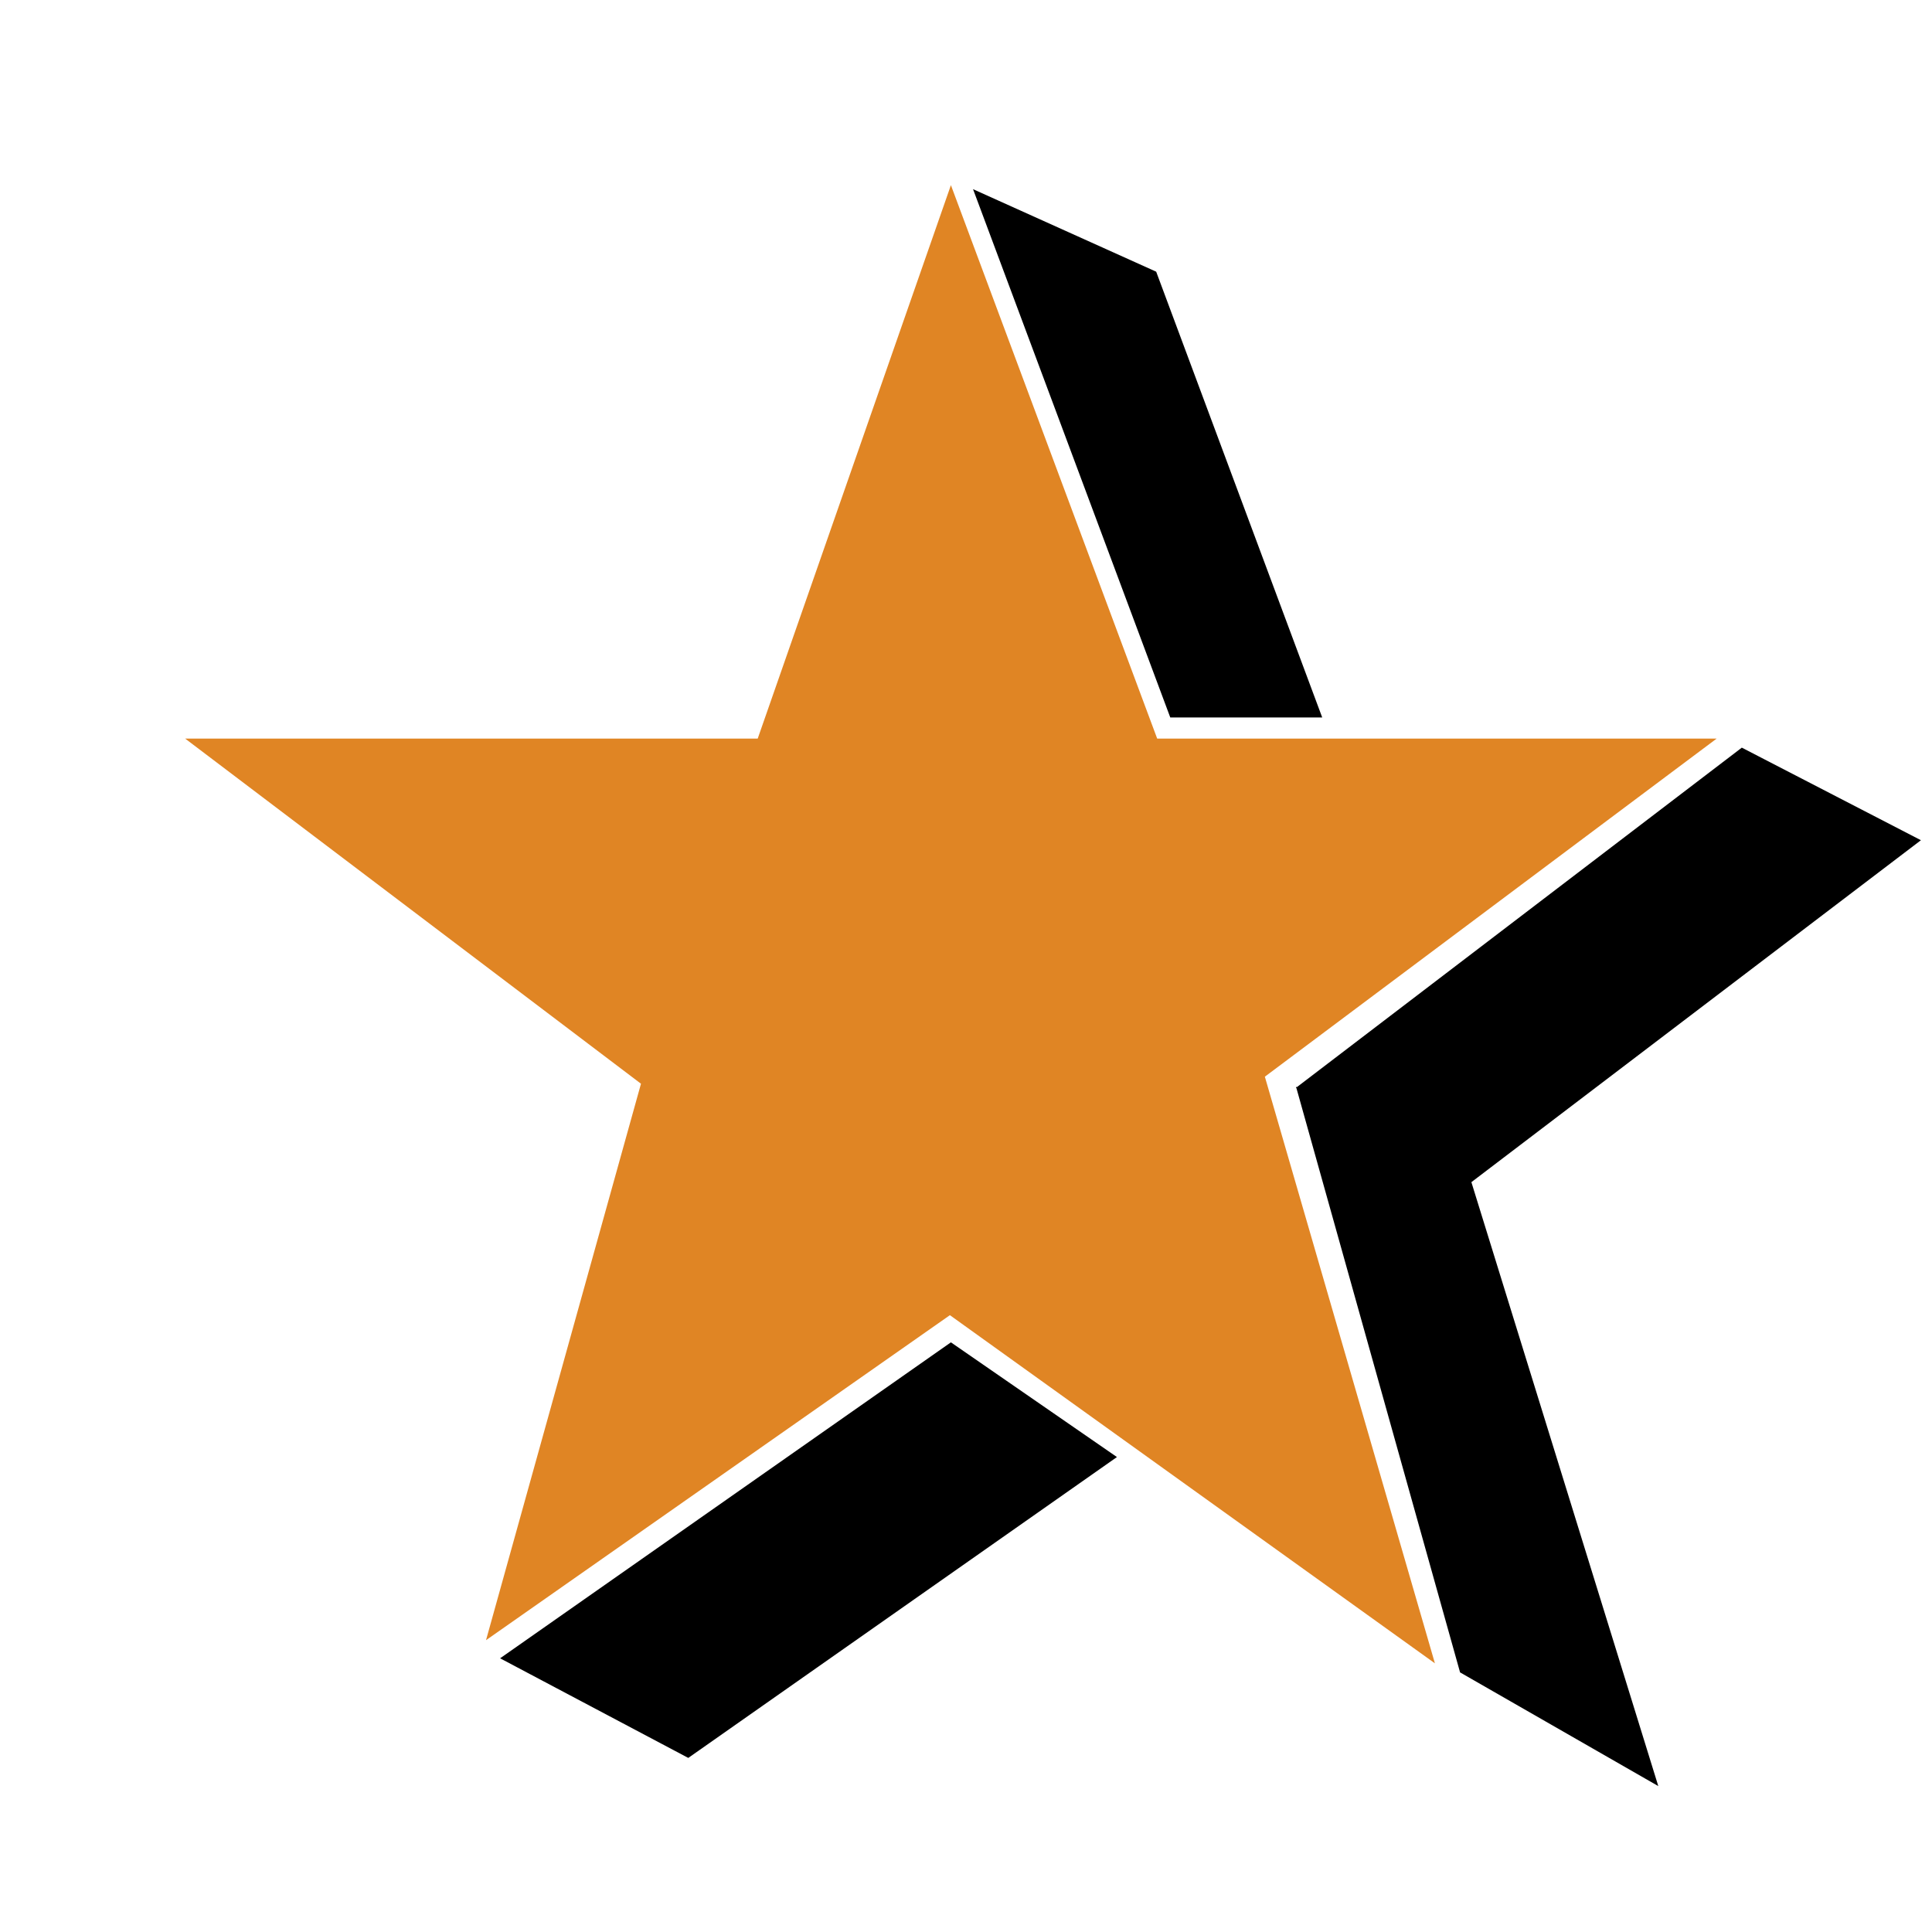
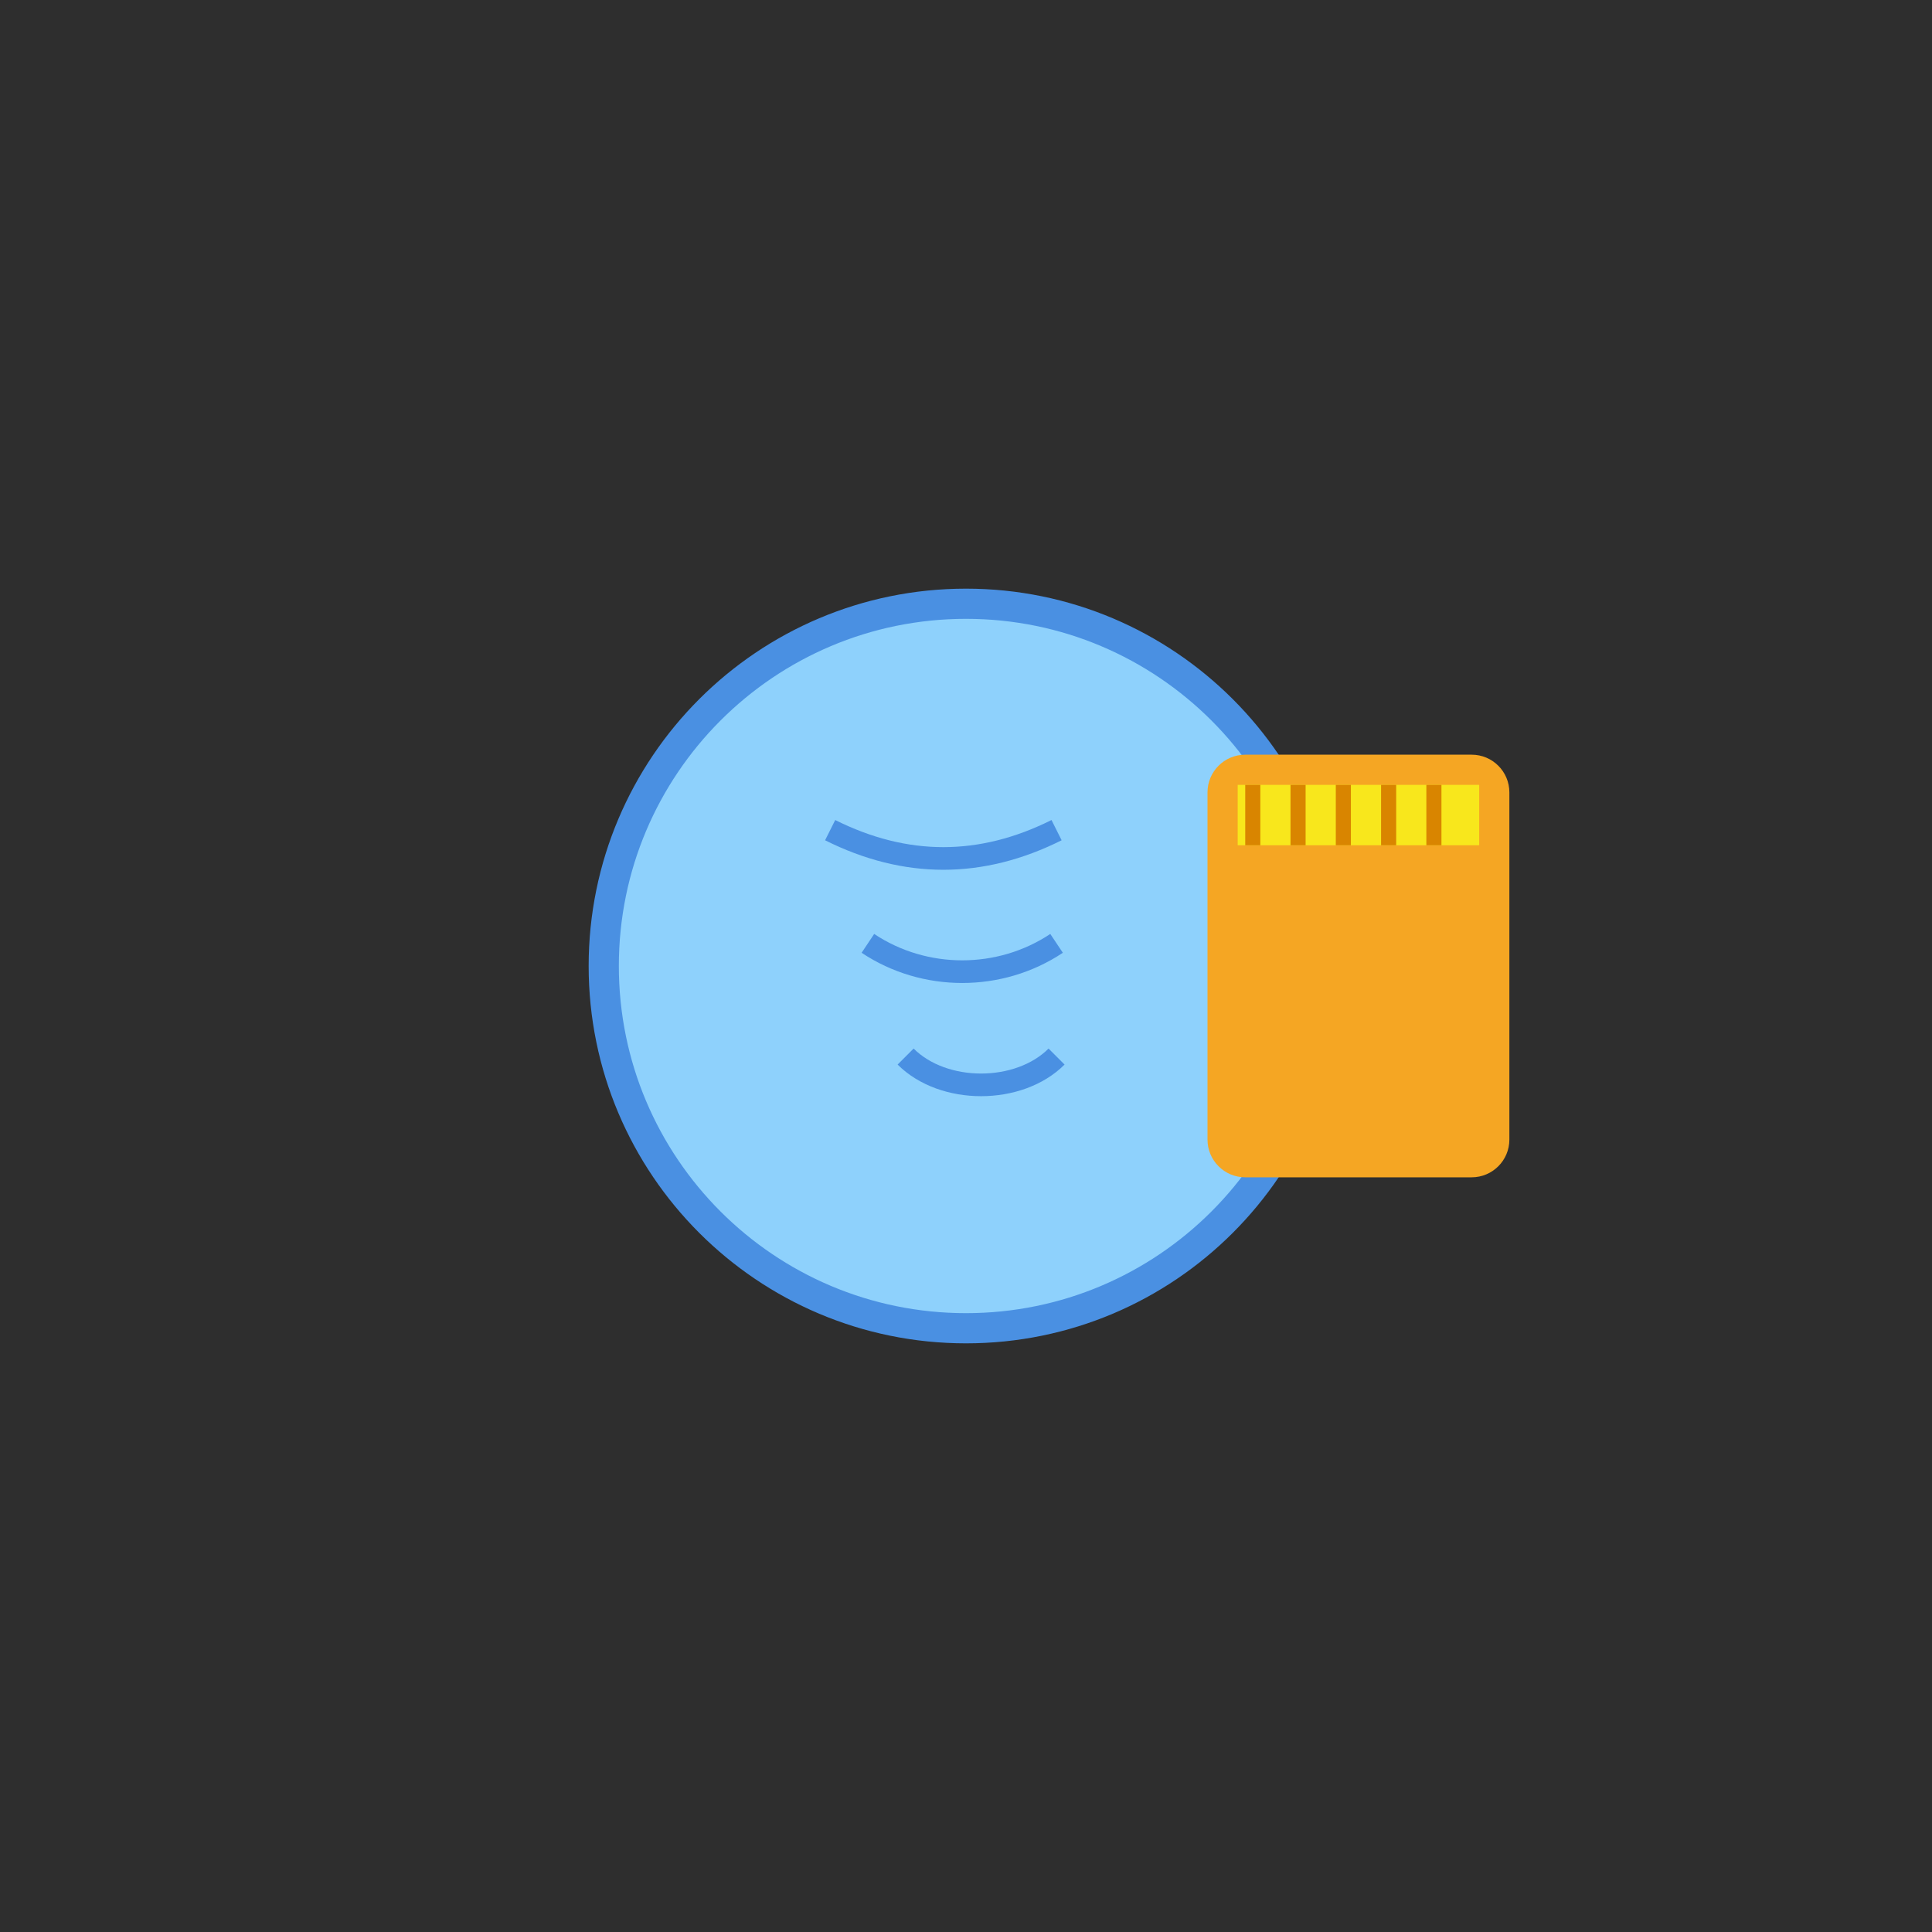
- <svg xmlns="http://www.w3.org/2000/svg" xml:space="preserve" viewBox="0 0 192 192">
-   <path fill="#e08524" d="M75.3 73.4H18.4l45.3 34.3L48.3 163l46.1-32.3 48.2 34.6-16.9-58.3 44.9-33.6H115l-20.5-55-19.2 55z" />
-   <path d="m96.7 18.8 18.2 8.2 16.5 44.3h-15.1L96.7 18.8zm-47 146 18.7 9.9 42.6-29.9-16.5-11.4-44.8 31.4zm79.1-56.8 17.4 9.4 18.6 60.1-19.7-11.3-16.3-58.2z" />
-   <path d="m173.1 74.3 17.8 9.2-44.7 34-17.4-9.4 44.3-33.8z" />
+ <svg xmlns="http://www.w3.org/2000/svg" width="512" height="512" viewBox="0 0 512 512">
+   <rect width="512" height="512" fill="#2E2E2E" />
+   <g>
+     <path d="M160,256c0-53.02,43.98-96,96-96s96,42.98,96,96-43.98,96-96,96-96-42.98-96-96z" fill="#8ED1FC" />
+     <path d="M256,160c-53.02,0-96,42.98-96,96s42.98,96,96,96 96-42.98,96-96S309.02,160,256,160z" stroke="#4A90E2" stroke-width="8" fill="none" />
+     <path d="M220,220c20,10 40,10 60,0" stroke="#4A90E2" stroke-width="6" fill="none" />
+     <path d="M230,250c15,10 35,10 50,0" stroke="#4A90E2" stroke-width="6" fill="none" />
+     <path d="M240,280c10,10 30,10 40,0" stroke="#4A90E2" stroke-width="6" fill="none" />
+     <rect x="320" y="200" width="80" height="112" rx="10" fill="#F5A623" />
+     <rect x="328" y="208" width="64" height="16" fill="#F8E71C" />
+     <line x1="332" y1="208" x2="332" y2="224" stroke="#D98500" stroke-width="4" />
+     <line x1="344" y1="208" x2="344" y2="224" stroke="#D98500" stroke-width="4" />
+     <line x1="356" y1="208" x2="356" y2="224" stroke="#D98500" stroke-width="4" />
+     <line x1="368" y1="208" x2="368" y2="224" stroke="#D98500" stroke-width="4" />
+     <line x1="380" y1="208" x2="380" y2="224" stroke="#D98500" stroke-width="4" />
+   </g>
</svg>
